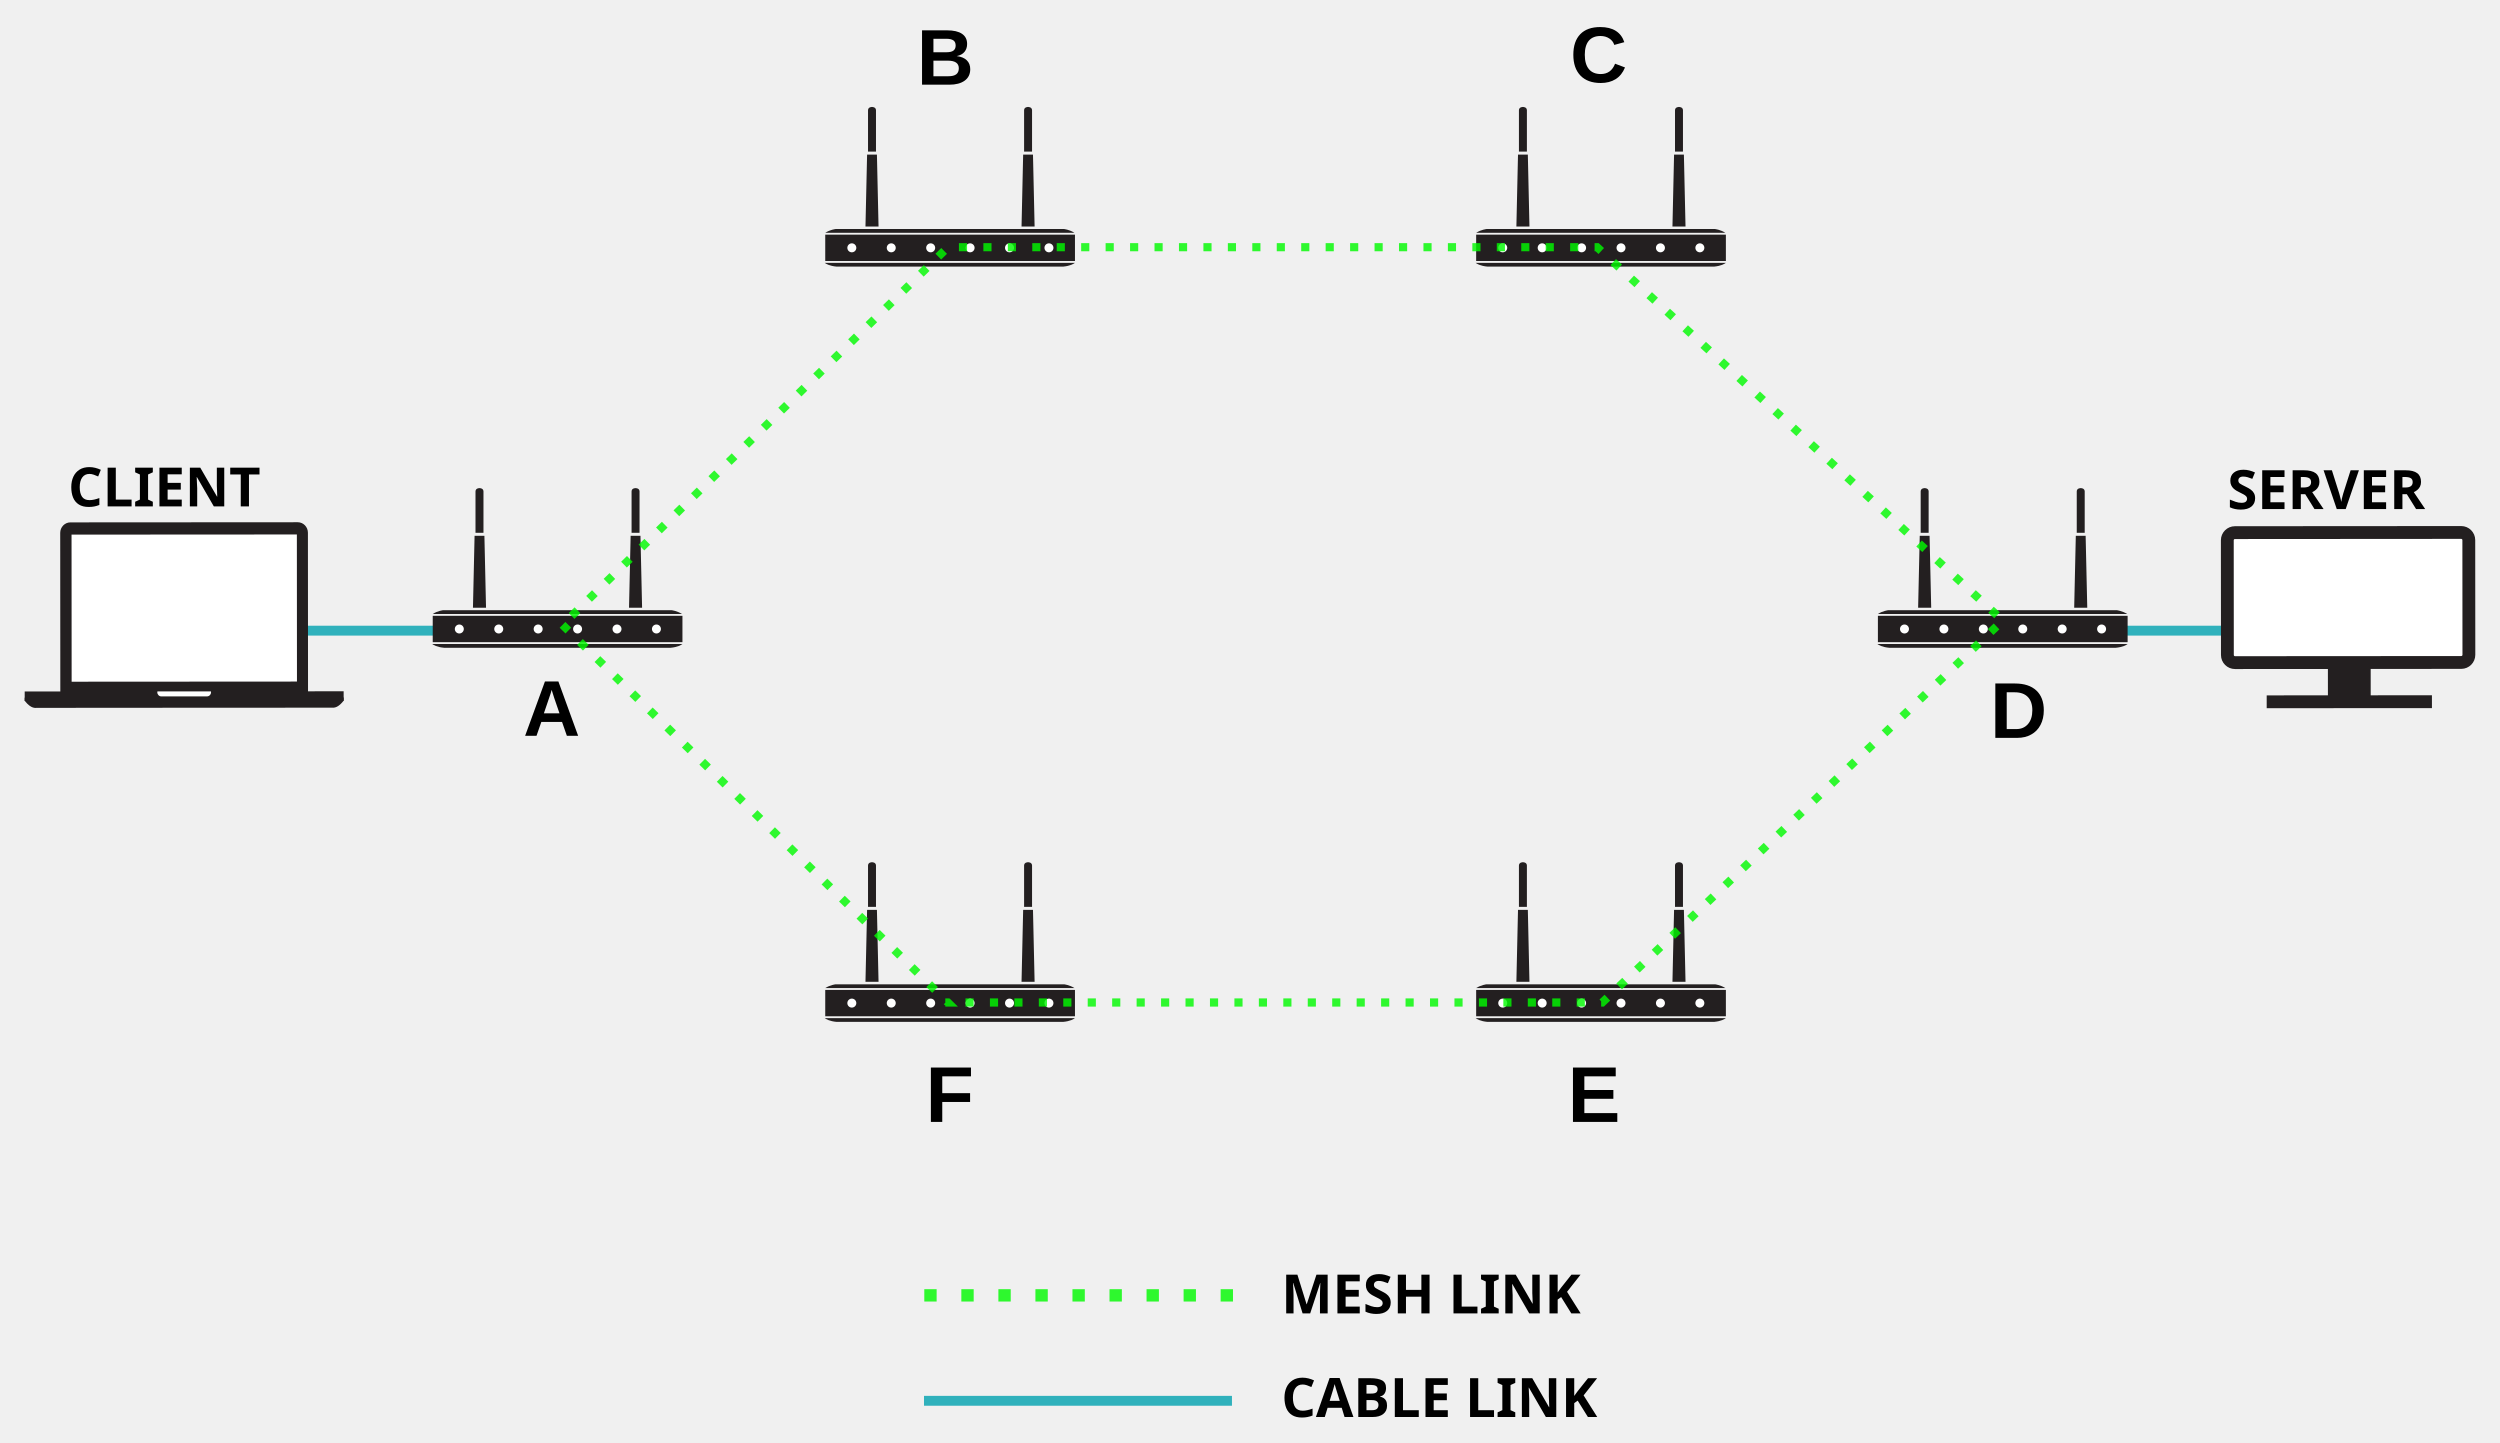
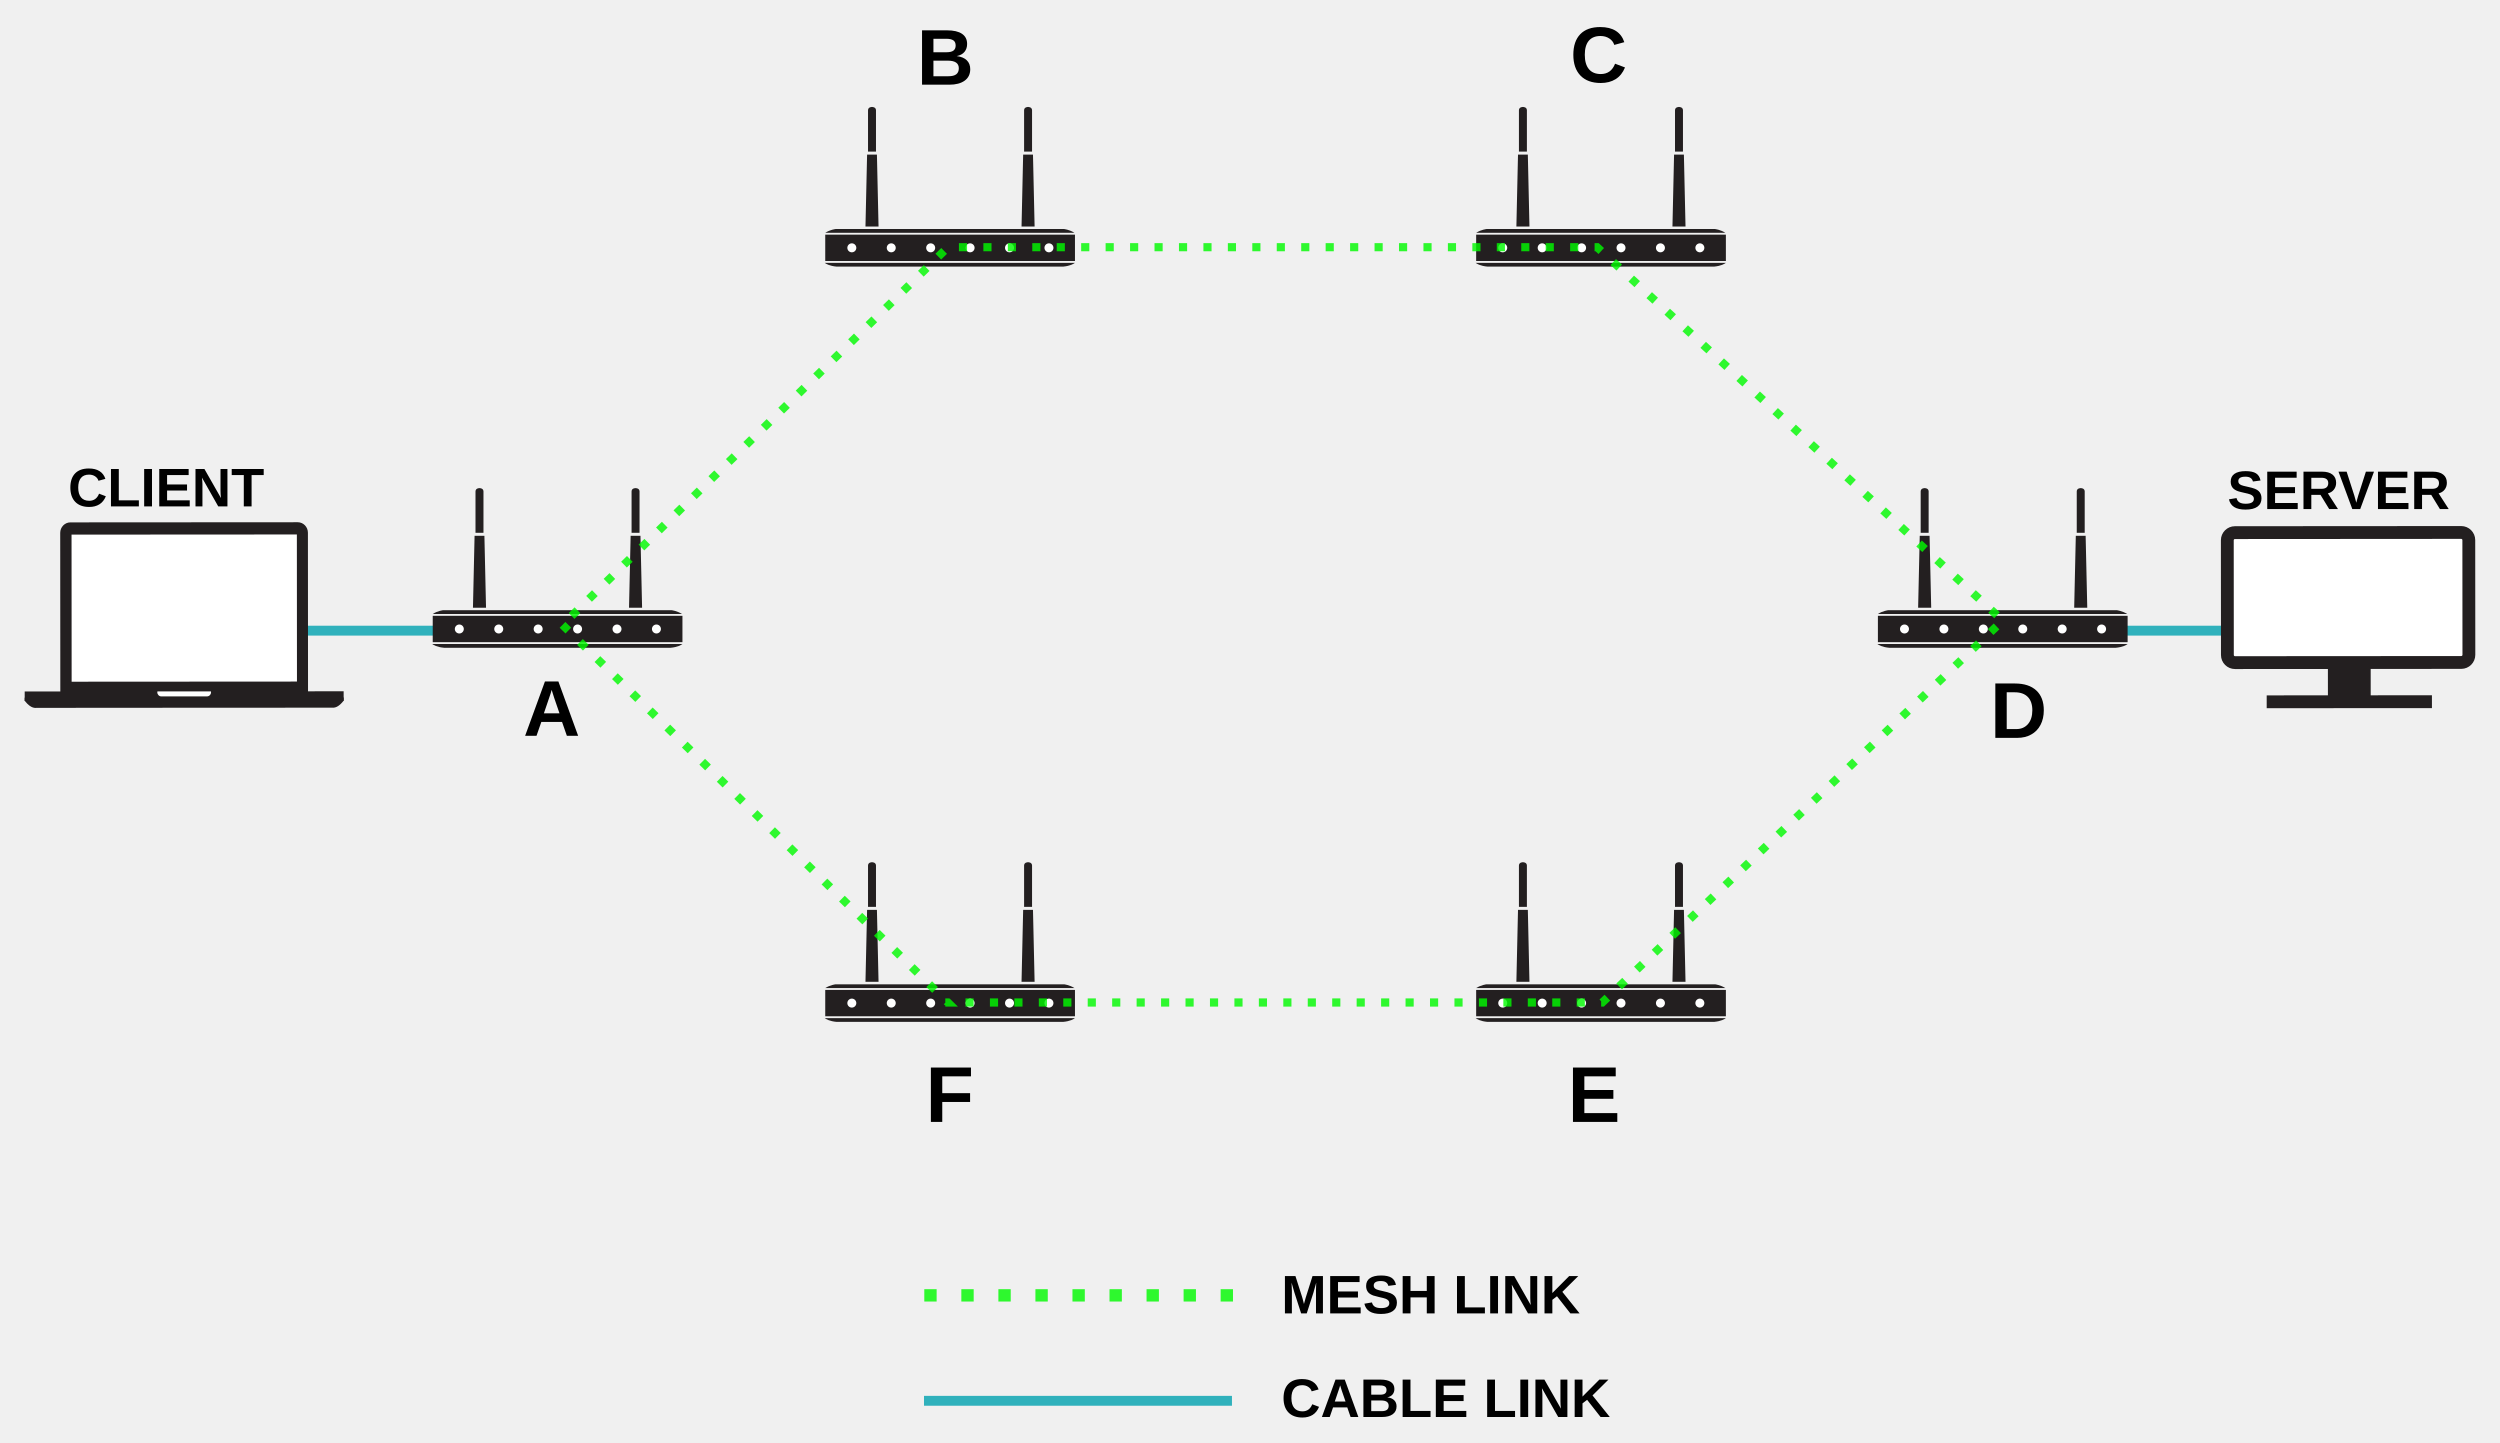
<svg xmlns="http://www.w3.org/2000/svg" width="1012.328" height="584.099" id="svg2" version="1.1">
  <defs id="defs4" />
  <g id="layer5" transform="translate(5.715936,-1.156242)" />
  <g id="layer4" transform="translate(5.715936,-1.156242)">
    <path style="opacity:0.8;fill:none;stroke:#00a1af;stroke-width:4;stroke-linecap:butt;stroke-linejoin:miter;stroke-miterlimit:4;stroke-opacity:1;stroke-dasharray:none;display:inline" d="m 115.581,256.53 60.338,0" id="path4888" />
    <path style="opacity:0.8;fill:none;stroke:#00a1af;stroke-width:4;stroke-linecap:butt;stroke-linejoin:miter;stroke-miterlimit:4;stroke-opacity:1;stroke-dasharray:none;display:inline" d="m 836.83,256.53 60.338,0" id="path4888-5" />
  </g>
  <g id="layer1" transform="translate(5.715936,-353.5184)" style="display:inline">
    <g id="g3016" transform="matrix(0.2349579,0,0,0.2349579,366.0481,257.4099)">
      <g id="g3112" transform="translate(-195.7797,0)">
        <path d="m 123.216,670.347 0,-71.429 c -0.179,-5.725 -6.869,-5.548 -6.869,-5.548 0,0 -6.684,-0.177 -6.862,5.548 l 0,71.429 13.731,0" style="fill:#231f20;fill-opacity:1;fill-rule:nonzero;stroke:none" id="path66" />
        <path d="m 107.884,675.508 -2.796,123.985 22.534,0 -2.797,-123.985 -16.94,0" style="fill:#231f20;fill-opacity:1;fill-rule:nonzero;stroke:none" id="path68" />
        <path d="m 392.184,670.347 0,-71.429 c -0.175,-5.725 -6.862,-5.548 -6.862,-5.548 0,0 -6.7,-0.177 -6.862,5.548 l 0,71.429 13.725,0" style="fill:#231f20;fill-opacity:1;fill-rule:nonzero;stroke:none" id="path70" />
        <path d="m 376.846,675.508 -2.788,123.985 22.525,0 -2.8,-123.985 -16.938,0" style="fill:#231f20;fill-opacity:1;fill-rule:nonzero;stroke:none" id="path72" />
        <path d="m 465.259,810.284 c -8.412,-5.494 -17.837,-6.518 -17.837,-6.518 l -393.825,0 c 0,0 -9.416,1.024 -17.831,6.518 l 429.494,0" style="fill:#231f20;fill-opacity:1;fill-rule:nonzero;stroke:none" id="path74" />
        <path d="m 34.877,862.024 c 2.106,1.637 8.195,5.428 20.599,6.524 l 390.07,0 c 12.4,-1.096 18.488,-4.886 20.587,-6.524 l -431.256,0" style="fill:#231f20;fill-opacity:1;fill-rule:nonzero;stroke:none" id="path76" />
        <path d="m 35.765,858.858 430.369,0 0,-45.414 -430.369,0 0,45.414 z" style="fill:#231f20;fill-opacity:1;fill-rule:nonzero;stroke:none" id="path78" />
        <path d="m 89.319,836.157 c 0,4.28 -3.462,7.744 -7.742,7.744 -4.28,0 -7.742,-3.464 -7.742,-7.744 0,-4.279 3.462,-7.749 7.742,-7.749 4.28,0 7.742,3.47 7.742,7.749" style="fill:#ffffff;fill-opacity:1;fill-rule:nonzero;stroke:none" id="path80" />
        <path d="m 157.271,836.157 c 0,4.28 -3.475,7.744 -7.75,7.744 -4.275,0 -7.737,-3.464 -7.737,-7.744 0,-4.279 3.462,-7.749 7.737,-7.749 4.275,0 7.75,3.47 7.75,7.749" style="fill:#ffffff;fill-opacity:1;fill-rule:nonzero;stroke:none" id="path82" />
        <path d="m 225.221,836.157 c 0,4.28 -3.475,7.744 -7.75,7.744 -4.275,0 -7.75,-3.464 -7.75,-7.744 0,-4.279 3.475,-7.749 7.75,-7.749 4.275,0 7.75,3.47 7.75,7.749" style="fill:#ffffff;fill-opacity:1;fill-rule:nonzero;stroke:none" id="path84" />
        <path d="m 293.159,836.157 c 0,4.28 -3.462,7.744 -7.75,7.744 -4.275,0 -7.737,-3.464 -7.737,-7.744 0,-4.279 3.462,-7.749 7.737,-7.749 4.287,0 7.75,3.47 7.75,7.749" style="fill:#ffffff;fill-opacity:1;fill-rule:nonzero;stroke:none" id="path86" />
        <path d="m 361.109,836.157 c 0,4.28 -3.475,7.744 -7.75,7.744 -4.275,0 -7.75,-3.464 -7.75,-7.744 0,-4.279 3.475,-7.749 7.75,-7.749 4.275,0 7.75,3.47 7.75,7.749" style="fill:#ffffff;fill-opacity:1;fill-rule:nonzero;stroke:none" id="path88" />
        <path d="m 429.046,836.157 c 0,4.28 -3.462,7.744 -7.75,7.744 -4.275,0 -7.737,-3.464 -7.737,-7.744 0,-4.279 3.462,-7.749 7.737,-7.749 4.287,0 7.75,3.47 7.75,7.749" style="fill:#ffffff;fill-opacity:1;fill-rule:nonzero;stroke:none" id="path90" />
      </g>
      <g transform="translate(926.0178,6.9419789e-6)" id="g3112-9">
        <path d="m 123.216,670.347 0,-71.429 c -0.179,-5.725 -6.869,-5.548 -6.869,-5.548 0,0 -6.684,-0.177 -6.862,5.548 l 0,71.429 13.731,0" style="fill:#231f20;fill-opacity:1;fill-rule:nonzero;stroke:none" id="path66-1" />
        <path d="m 107.884,675.508 -2.796,123.985 22.534,0 -2.797,-123.985 -16.94,0" style="fill:#231f20;fill-opacity:1;fill-rule:nonzero;stroke:none" id="path68-7" />
        <path d="m 392.184,670.347 0,-71.429 c -0.175,-5.725 -6.862,-5.548 -6.862,-5.548 0,0 -6.7,-0.177 -6.862,5.548 l 0,71.429 13.725,0" style="fill:#231f20;fill-opacity:1;fill-rule:nonzero;stroke:none" id="path70-2" />
        <path d="m 376.846,675.508 -2.788,123.985 22.525,0 -2.8,-123.985 -16.938,0" style="fill:#231f20;fill-opacity:1;fill-rule:nonzero;stroke:none" id="path72-5" />
        <path d="m 465.259,810.284 c -8.412,-5.494 -17.837,-6.518 -17.837,-6.518 l -393.825,0 c 0,0 -9.416,1.024 -17.831,6.518 l 429.494,0" style="fill:#231f20;fill-opacity:1;fill-rule:nonzero;stroke:none" id="path74-7" />
        <path d="m 34.877,862.024 c 2.106,1.637 8.195,5.428 20.599,6.524 l 390.07,0 c 12.4,-1.096 18.488,-4.886 20.587,-6.524 l -431.256,0" style="fill:#231f20;fill-opacity:1;fill-rule:nonzero;stroke:none" id="path76-0" />
        <path d="m 35.765,858.858 430.369,0 0,-45.414 -430.369,0 0,45.414 z" style="fill:#231f20;fill-opacity:1;fill-rule:nonzero;stroke:none" id="path78-4" />
        <path d="m 89.319,836.157 c 0,4.28 -3.462,7.744 -7.742,7.744 -4.28,0 -7.742,-3.464 -7.742,-7.744 0,-4.279 3.462,-7.749 7.742,-7.749 4.28,0 7.742,3.47 7.742,7.749" style="fill:#ffffff;fill-opacity:1;fill-rule:nonzero;stroke:none" id="path80-9" />
        <path d="m 157.271,836.157 c 0,4.28 -3.475,7.744 -7.75,7.744 -4.275,0 -7.737,-3.464 -7.737,-7.744 0,-4.279 3.462,-7.749 7.737,-7.749 4.275,0 7.75,3.47 7.75,7.749" style="fill:#ffffff;fill-opacity:1;fill-rule:nonzero;stroke:none" id="path82-8" />
        <path d="m 225.221,836.157 c 0,4.28 -3.475,7.744 -7.75,7.744 -4.275,0 -7.75,-3.464 -7.75,-7.744 0,-4.279 3.475,-7.749 7.75,-7.749 4.275,0 7.75,3.47 7.75,7.749" style="fill:#ffffff;fill-opacity:1;fill-rule:nonzero;stroke:none" id="path84-9" />
        <path d="m 293.159,836.157 c 0,4.28 -3.462,7.744 -7.75,7.744 -4.275,0 -7.737,-3.464 -7.737,-7.744 0,-4.279 3.462,-7.749 7.737,-7.749 4.287,0 7.75,3.47 7.75,7.749" style="fill:#ffffff;fill-opacity:1;fill-rule:nonzero;stroke:none" id="path86-2" />
        <path d="m 361.109,836.157 c 0,4.28 -3.475,7.744 -7.75,7.744 -4.275,0 -7.75,-3.464 -7.75,-7.744 0,-4.279 3.475,-7.749 7.75,-7.749 4.275,0 7.75,3.47 7.75,7.749" style="fill:#ffffff;fill-opacity:1;fill-rule:nonzero;stroke:none" id="path88-6" />
        <path d="m 429.046,836.157 c 0,4.28 -3.462,7.744 -7.75,7.744 -4.275,0 -7.737,-3.464 -7.737,-7.744 0,-4.279 3.462,-7.749 7.737,-7.749 4.287,0 7.75,3.47 7.75,7.749" style="fill:#ffffff;fill-opacity:1;fill-rule:nonzero;stroke:none" id="path90-1" />
      </g>
      <g id="g3112-7" transform="translate(-195.7797,1301.655)">
        <path d="m 123.216,670.347 0,-71.429 c -0.179,-5.725 -6.869,-5.548 -6.869,-5.548 0,0 -6.684,-0.177 -6.862,5.548 l 0,71.429 13.731,0" style="fill:#231f20;fill-opacity:1;fill-rule:nonzero;stroke:none" id="path66-2" />
        <path d="m 107.884,675.508 -2.796,123.985 22.534,0 -2.797,-123.985 -16.94,0" style="fill:#231f20;fill-opacity:1;fill-rule:nonzero;stroke:none" id="path68-2" />
        <path d="m 392.184,670.347 0,-71.429 c -0.175,-5.725 -6.862,-5.548 -6.862,-5.548 0,0 -6.7,-0.177 -6.862,5.548 l 0,71.429 13.725,0" style="fill:#231f20;fill-opacity:1;fill-rule:nonzero;stroke:none" id="path70-6" />
        <path d="m 376.846,675.508 -2.788,123.985 22.525,0 -2.8,-123.985 -16.938,0" style="fill:#231f20;fill-opacity:1;fill-rule:nonzero;stroke:none" id="path72-56" />
        <path d="m 465.259,810.284 c -8.412,-5.494 -17.837,-6.518 -17.837,-6.518 l -393.825,0 c 0,0 -9.416,1.024 -17.831,6.518 l 429.494,0" style="fill:#231f20;fill-opacity:1;fill-rule:nonzero;stroke:none" id="path74-3" />
        <path d="m 34.877,862.024 c 2.106,1.637 8.195,5.428 20.599,6.524 l 390.07,0 c 12.4,-1.096 18.488,-4.886 20.587,-6.524 l -431.256,0" style="fill:#231f20;fill-opacity:1;fill-rule:nonzero;stroke:none" id="path76-3" />
        <path d="m 35.765,858.858 430.369,0 0,-45.414 -430.369,0 0,45.414 z" style="fill:#231f20;fill-opacity:1;fill-rule:nonzero;stroke:none" id="path78-6" />
        <path d="m 89.319,836.157 c 0,4.28 -3.462,7.744 -7.742,7.744 -4.28,0 -7.742,-3.464 -7.742,-7.744 0,-4.279 3.462,-7.749 7.742,-7.749 4.28,0 7.742,3.47 7.742,7.749" style="fill:#ffffff;fill-opacity:1;fill-rule:nonzero;stroke:none" id="path80-4" />
        <path d="m 157.271,836.157 c 0,4.28 -3.475,7.744 -7.75,7.744 -4.275,0 -7.737,-3.464 -7.737,-7.744 0,-4.279 3.462,-7.749 7.737,-7.749 4.275,0 7.75,3.47 7.75,7.749" style="fill:#ffffff;fill-opacity:1;fill-rule:nonzero;stroke:none" id="path82-6" />
        <path d="m 225.221,836.157 c 0,4.28 -3.475,7.744 -7.75,7.744 -4.275,0 -7.75,-3.464 -7.75,-7.744 0,-4.279 3.475,-7.749 7.75,-7.749 4.275,0 7.75,3.47 7.75,7.749" style="fill:#ffffff;fill-opacity:1;fill-rule:nonzero;stroke:none" id="path84-8" />
        <path d="m 293.159,836.157 c 0,4.28 -3.462,7.744 -7.75,7.744 -4.275,0 -7.737,-3.464 -7.737,-7.744 0,-4.279 3.462,-7.749 7.737,-7.749 4.287,0 7.75,3.47 7.75,7.749" style="fill:#ffffff;fill-opacity:1;fill-rule:nonzero;stroke:none" id="path86-6" />
        <path d="m 361.109,836.157 c 0,4.28 -3.475,7.744 -7.75,7.744 -4.275,0 -7.75,-3.464 -7.75,-7.744 0,-4.279 3.475,-7.749 7.75,-7.749 4.275,0 7.75,3.47 7.75,7.749" style="fill:#ffffff;fill-opacity:1;fill-rule:nonzero;stroke:none" id="path88-2" />
        <path d="m 429.046,836.157 c 0,4.28 -3.462,7.744 -7.75,7.744 -4.275,0 -7.737,-3.464 -7.737,-7.744 0,-4.279 3.462,-7.749 7.737,-7.749 4.287,0 7.75,3.47 7.75,7.749" style="fill:#ffffff;fill-opacity:1;fill-rule:nonzero;stroke:none" id="path90-8" />
      </g>
      <g transform="translate(926.0178,1301.655)" id="g3112-9-3">
        <path d="m 123.216,670.347 0,-71.429 c -0.179,-5.725 -6.869,-5.548 -6.869,-5.548 0,0 -6.684,-0.177 -6.862,5.548 l 0,71.429 13.731,0" style="fill:#231f20;fill-opacity:1;fill-rule:nonzero;stroke:none" id="path66-1-3" />
        <path d="m 107.884,675.508 -2.796,123.985 22.534,0 -2.797,-123.985 -16.94,0" style="fill:#231f20;fill-opacity:1;fill-rule:nonzero;stroke:none" id="path68-7-3" />
        <path d="m 392.184,670.347 0,-71.429 c -0.175,-5.725 -6.862,-5.548 -6.862,-5.548 0,0 -6.7,-0.177 -6.862,5.548 l 0,71.429 13.725,0" style="fill:#231f20;fill-opacity:1;fill-rule:nonzero;stroke:none" id="path70-2-3" />
        <path d="m 376.846,675.508 -2.788,123.985 22.525,0 -2.8,-123.985 -16.938,0" style="fill:#231f20;fill-opacity:1;fill-rule:nonzero;stroke:none" id="path72-5-1" />
        <path d="m 465.259,810.284 c -8.412,-5.494 -17.837,-6.518 -17.837,-6.518 l -393.825,0 c 0,0 -9.416,1.024 -17.831,6.518 l 429.494,0" style="fill:#231f20;fill-opacity:1;fill-rule:nonzero;stroke:none" id="path74-7-5" />
        <path d="m 34.877,862.024 c 2.106,1.637 8.195,5.428 20.599,6.524 l 390.07,0 c 12.4,-1.096 18.488,-4.886 20.587,-6.524 l -431.256,0" style="fill:#231f20;fill-opacity:1;fill-rule:nonzero;stroke:none" id="path76-0-8" />
        <path d="m 35.765,858.858 430.369,0 0,-45.414 -430.369,0 0,45.414 z" style="fill:#231f20;fill-opacity:1;fill-rule:nonzero;stroke:none" id="path78-4-3" />
        <path d="m 89.319,836.157 c 0,4.28 -3.462,7.744 -7.742,7.744 -4.28,0 -7.742,-3.464 -7.742,-7.744 0,-4.279 3.462,-7.749 7.742,-7.749 4.28,0 7.742,3.47 7.742,7.749" style="fill:#ffffff;fill-opacity:1;fill-rule:nonzero;stroke:none" id="path80-9-2" />
        <path d="m 157.271,836.157 c 0,4.28 -3.475,7.744 -7.75,7.744 -4.275,0 -7.737,-3.464 -7.737,-7.744 0,-4.279 3.462,-7.749 7.737,-7.749 4.275,0 7.75,3.47 7.75,7.749" style="fill:#ffffff;fill-opacity:1;fill-rule:nonzero;stroke:none" id="path82-8-3" />
        <path d="m 225.221,836.157 c 0,4.28 -3.475,7.744 -7.75,7.744 -4.275,0 -7.75,-3.464 -7.75,-7.744 0,-4.279 3.475,-7.749 7.75,-7.749 4.275,0 7.75,3.47 7.75,7.749" style="fill:#ffffff;fill-opacity:1;fill-rule:nonzero;stroke:none" id="path84-9-3" />
        <path d="m 293.159,836.157 c 0,4.28 -3.462,7.744 -7.75,7.744 -4.275,0 -7.737,-3.464 -7.737,-7.744 0,-4.279 3.462,-7.749 7.737,-7.749 4.287,0 7.75,3.47 7.75,7.749" style="fill:#ffffff;fill-opacity:1;fill-rule:nonzero;stroke:none" id="path86-2-4" />
        <path d="m 361.109,836.157 c 0,4.28 -3.475,7.744 -7.75,7.744 -4.275,0 -7.75,-3.464 -7.75,-7.744 0,-4.279 3.475,-7.749 7.75,-7.749 4.275,0 7.75,3.47 7.75,7.749" style="fill:#ffffff;fill-opacity:1;fill-rule:nonzero;stroke:none" id="path88-6-7" />
        <path d="m 429.046,836.157 c 0,4.28 -3.462,7.744 -7.75,7.744 -4.275,0 -7.737,-3.464 -7.737,-7.744 0,-4.279 3.462,-7.749 7.737,-7.749 4.287,0 7.75,3.47 7.75,7.749" style="fill:#ffffff;fill-opacity:1;fill-rule:nonzero;stroke:none" id="path90-1-7" />
      </g>
      <g transform="translate(1618.387,656.9114)" id="g3112-9-3-0">
        <path d="m 123.216,670.347 0,-71.429 c -0.179,-5.725 -6.869,-5.548 -6.869,-5.548 0,0 -6.684,-0.177 -6.862,5.548 l 0,71.429 13.731,0" style="fill:#231f20;fill-opacity:1;fill-rule:nonzero;stroke:none" id="path66-1-3-4" />
        <path d="m 107.884,675.508 -2.796,123.985 22.534,0 -2.797,-123.985 -16.94,0" style="fill:#231f20;fill-opacity:1;fill-rule:nonzero;stroke:none" id="path68-7-3-7" />
        <path d="m 392.184,670.347 0,-71.429 c -0.175,-5.725 -6.862,-5.548 -6.862,-5.548 0,0 -6.7,-0.177 -6.862,5.548 l 0,71.429 13.725,0" style="fill:#231f20;fill-opacity:1;fill-rule:nonzero;stroke:none" id="path70-2-3-2" />
        <path d="m 376.846,675.508 -2.788,123.985 22.525,0 -2.8,-123.985 -16.938,0" style="fill:#231f20;fill-opacity:1;fill-rule:nonzero;stroke:none" id="path72-5-1-6" />
        <path d="m 465.259,810.284 c -8.412,-5.494 -17.837,-6.518 -17.837,-6.518 l -393.825,0 c 0,0 -9.416,1.024 -17.831,6.518 l 429.494,0" style="fill:#231f20;fill-opacity:1;fill-rule:nonzero;stroke:none" id="path74-7-5-3" />
        <path d="m 34.877,862.024 c 2.106,1.637 8.195,5.428 20.599,6.524 l 390.07,0 c 12.4,-1.096 18.488,-4.886 20.587,-6.524 l -431.256,0" style="fill:#231f20;fill-opacity:1;fill-rule:nonzero;stroke:none" id="path76-0-8-8" />
        <path d="m 35.765,858.858 430.369,0 0,-45.414 -430.369,0 0,45.414 z" style="fill:#231f20;fill-opacity:1;fill-rule:nonzero;stroke:none" id="path78-4-3-4" />
        <path d="m 89.319,836.157 c 0,4.28 -3.462,7.744 -7.742,7.744 -4.28,0 -7.742,-3.464 -7.742,-7.744 0,-4.279 3.462,-7.749 7.742,-7.749 4.28,0 7.742,3.47 7.742,7.749" style="fill:#ffffff;fill-opacity:1;fill-rule:nonzero;stroke:none" id="path80-9-2-9" />
        <path d="m 157.271,836.157 c 0,4.28 -3.475,7.744 -7.75,7.744 -4.275,0 -7.737,-3.464 -7.737,-7.744 0,-4.279 3.462,-7.749 7.737,-7.749 4.275,0 7.75,3.47 7.75,7.749" style="fill:#ffffff;fill-opacity:1;fill-rule:nonzero;stroke:none" id="path82-8-3-1" />
        <path d="m 225.221,836.157 c 0,4.28 -3.475,7.744 -7.75,7.744 -4.275,0 -7.75,-3.464 -7.75,-7.744 0,-4.279 3.475,-7.749 7.75,-7.749 4.275,0 7.75,3.47 7.75,7.749" style="fill:#ffffff;fill-opacity:1;fill-rule:nonzero;stroke:none" id="path84-9-3-2" />
        <path d="m 293.159,836.157 c 0,4.28 -3.462,7.744 -7.75,7.744 -4.275,0 -7.737,-3.464 -7.737,-7.744 0,-4.279 3.462,-7.749 7.737,-7.749 4.287,0 7.75,3.47 7.75,7.749" style="fill:#ffffff;fill-opacity:1;fill-rule:nonzero;stroke:none" id="path86-2-4-3" />
        <path d="m 361.109,836.157 c 0,4.28 -3.475,7.744 -7.75,7.744 -4.275,0 -7.75,-3.464 -7.75,-7.744 0,-4.279 3.475,-7.749 7.75,-7.749 4.275,0 7.75,3.47 7.75,7.749" style="fill:#ffffff;fill-opacity:1;fill-rule:nonzero;stroke:none" id="path88-6-7-9" />
        <path d="m 429.046,836.157 c 0,4.28 -3.462,7.744 -7.75,7.744 -4.275,0 -7.737,-3.464 -7.737,-7.744 0,-4.279 3.462,-7.749 7.737,-7.749 4.287,0 7.75,3.47 7.75,7.749" style="fill:#ffffff;fill-opacity:1;fill-rule:nonzero;stroke:none" id="path90-1-7-1" />
      </g>
      <g transform="translate(-872.2492,656.9114)" id="g3112-9-3-0-9">
        <path d="m 123.216,670.347 0,-71.429 c -0.179,-5.725 -6.869,-5.548 -6.869,-5.548 0,0 -6.684,-0.177 -6.862,5.548 l 0,71.429 13.731,0" style="fill:#231f20;fill-opacity:1;fill-rule:nonzero;stroke:none" id="path66-1-3-4-2" />
        <path d="m 107.884,675.508 -2.796,123.985 22.534,0 -2.797,-123.985 -16.94,0" style="fill:#231f20;fill-opacity:1;fill-rule:nonzero;stroke:none" id="path68-7-3-7-4" />
        <path d="m 392.184,670.347 0,-71.429 c -0.175,-5.725 -6.862,-5.548 -6.862,-5.548 0,0 -6.7,-0.177 -6.862,5.548 l 0,71.429 13.725,0" style="fill:#231f20;fill-opacity:1;fill-rule:nonzero;stroke:none" id="path70-2-3-2-9" />
        <path d="m 376.846,675.508 -2.788,123.985 22.525,0 -2.8,-123.985 -16.938,0" style="fill:#231f20;fill-opacity:1;fill-rule:nonzero;stroke:none" id="path72-5-1-6-6" />
        <path d="m 465.259,810.284 c -8.412,-5.494 -17.837,-6.518 -17.837,-6.518 l -393.825,0 c 0,0 -9.416,1.024 -17.831,6.518 l 429.494,0" style="fill:#231f20;fill-opacity:1;fill-rule:nonzero;stroke:none" id="path74-7-5-3-1" />
        <path d="m 34.877,862.024 c 2.106,1.637 8.195,5.428 20.599,6.524 l 390.07,0 c 12.4,-1.096 18.488,-4.886 20.587,-6.524 l -431.256,0" style="fill:#231f20;fill-opacity:1;fill-rule:nonzero;stroke:none" id="path76-0-8-8-3" />
        <path d="m 35.765,858.858 430.369,0 0,-45.414 -430.369,0 0,45.414 z" style="fill:#231f20;fill-opacity:1;fill-rule:nonzero;stroke:none" id="path78-4-3-4-3" />
        <path d="m 89.319,836.157 c 0,4.28 -3.462,7.744 -7.742,7.744 -4.28,0 -7.742,-3.464 -7.742,-7.744 0,-4.279 3.462,-7.749 7.742,-7.749 4.28,0 7.742,3.47 7.742,7.749" style="fill:#ffffff;fill-opacity:1;fill-rule:nonzero;stroke:none" id="path80-9-2-9-7" />
        <path d="m 157.271,836.157 c 0,4.28 -3.475,7.744 -7.75,7.744 -4.275,0 -7.737,-3.464 -7.737,-7.744 0,-4.279 3.462,-7.749 7.737,-7.749 4.275,0 7.75,3.47 7.75,7.749" style="fill:#ffffff;fill-opacity:1;fill-rule:nonzero;stroke:none" id="path82-8-3-1-3" />
        <path d="m 225.221,836.157 c 0,4.28 -3.475,7.744 -7.75,7.744 -4.275,0 -7.75,-3.464 -7.75,-7.744 0,-4.279 3.475,-7.749 7.75,-7.749 4.275,0 7.75,3.47 7.75,7.749" style="fill:#ffffff;fill-opacity:1;fill-rule:nonzero;stroke:none" id="path84-9-3-2-9" />
        <path d="m 293.159,836.157 c 0,4.28 -3.462,7.744 -7.75,7.744 -4.275,0 -7.737,-3.464 -7.737,-7.744 0,-4.279 3.462,-7.749 7.737,-7.749 4.287,0 7.75,3.47 7.75,7.749" style="fill:#ffffff;fill-opacity:1;fill-rule:nonzero;stroke:none" id="path86-2-4-3-6" />
        <path d="m 361.109,836.157 c 0,4.28 -3.475,7.744 -7.75,7.744 -4.275,0 -7.75,-3.464 -7.75,-7.744 0,-4.279 3.475,-7.749 7.75,-7.749 4.275,0 7.75,3.47 7.75,7.749" style="fill:#ffffff;fill-opacity:1;fill-rule:nonzero;stroke:none" id="path88-6-7-9-4" />
        <path d="m 429.046,836.157 c 0,4.28 -3.462,7.744 -7.75,7.744 -4.275,0 -7.737,-3.464 -7.737,-7.744 0,-4.279 3.462,-7.749 7.737,-7.749 4.287,0 7.75,3.47 7.75,7.749" style="fill:#ffffff;fill-opacity:1;fill-rule:nonzero;stroke:none" id="path90-1-7-1-2" />
      </g>
    </g>
  </g>
  <g id="layer2" style="display:inline" transform="translate(5.715936,-1.156242)">
    <path style="opacity:0.806;fill:none;stroke:#00fa00;stroke-width:3.3;stroke-linecap:butt;stroke-linejoin:miter;stroke-miterlimit:4;stroke-opacity:1;stroke-dasharray:3.3, 6.6;stroke-dashoffset:0" d="m 222.059,254.181 156.059,152.917 -1.047,0 266.034,0 162.144,-154.672 -164.239,-151.163 -262.892,0 z" id="path3625" />
-     <text xml:space="preserve" style="font-size:32px;font-style:normal;font-weight:bold;line-height:125%;letter-spacing:0px;word-spacing:0px;fill:#000000;fill-opacity:1;stroke:none;font-family:Sans;-inkscape-font-specification:Sans Bold" x="206.125" y="299.113" id="text4419">
+     <text xml:space="preserve" style="font-size:32px;font-style:normal;font-weight:bold;line-height:125%;letter-spacing:0px;word-spacing:0px;fill:#000000;fill-opacity:1;stroke:none;font-family:Arial;-inkscape-font-specification:Arial Bold" x="206.125" y="299.113" id="text4419">
      <tspan id="tspan4421" x="206.125" y="299.113" style="font-size:32px;font-style:normal;font-variant:normal;font-weight:bold;font-stretch:normal;font-family:Arial;-inkscape-font-specification:Arial Bold">A</tspan>
    </text>
-     <text xml:space="preserve" style="font-size:32px;font-style:normal;font-weight:bold;line-height:125%;letter-spacing:0px;word-spacing:0px;fill:#000000;fill-opacity:1;stroke:none;font-family:Sans;-inkscape-font-specification:Sans Bold" x="365.508" y="35.453" id="text4419-1">
+     <text xml:space="preserve" style="font-size:32px;font-style:normal;font-weight:bold;line-height:125%;letter-spacing:0px;word-spacing:0px;fill:#000000;fill-opacity:1;stroke:none;font-family:Arial;-inkscape-font-specification:Arial Bold" x="365.508" y="35.453" id="text4419-1">
      <tspan id="tspan4421-6" x="365.508" y="35.453" style="font-size:32px;font-style:normal;font-variant:normal;font-weight:bold;font-stretch:normal;font-family:Arial;-inkscape-font-specification:Arial Bold">B</tspan>
    </text>
-     <text xml:space="preserve" style="font-size:32px;font-style:normal;font-weight:bold;line-height:125%;letter-spacing:0px;word-spacing:0px;fill:#000000;fill-opacity:1;stroke:none;font-family:Sans;-inkscape-font-specification:Sans Bold" x="630.062" y="34.453" id="text4419-1-3">
+     <text xml:space="preserve" style="font-size:32px;font-style:normal;font-weight:bold;line-height:125%;letter-spacing:0px;word-spacing:0px;fill:#000000;fill-opacity:1;stroke:none;font-family:Arial;-inkscape-font-specification:Arial Bold" x="630.062" y="34.453" id="text4419-1-3">
      <tspan id="tspan4421-6-2" x="630.062" y="34.453" style="font-size:32px;font-style:normal;font-variant:normal;font-weight:bold;font-stretch:normal;font-family:Arial;-inkscape-font-specification:Arial Bold">C</tspan>
    </text>
-     <text xml:space="preserve" style="font-size:32px;font-style:normal;font-weight:bold;line-height:125%;letter-spacing:0px;word-spacing:0px;fill:#000000;fill-opacity:1;stroke:none;font-family:Sans;-inkscape-font-specification:Sans Bold" x="629.086" y="455.453" id="text4419-1-3-0-7">
+     <text xml:space="preserve" style="font-size:32px;font-style:normal;font-weight:bold;line-height:125%;letter-spacing:0px;word-spacing:0px;fill:#000000;fill-opacity:1;stroke:none;font-family:Arial;-inkscape-font-specification:Arial Bold" x="629.086" y="455.453" id="text4419-1-3-0-7">
      <tspan id="tspan4421-6-2-4-7" x="629.086" y="455.453" style="font-size:32px;font-style:normal;font-variant:normal;font-weight:bold;font-stretch:normal;font-family:Arial;-inkscape-font-specification:Arial Bold">E</tspan>
    </text>
-     <text xml:space="preserve" style="font-size:32px;font-style:normal;font-weight:bold;line-height:125%;letter-spacing:0px;word-spacing:0px;fill:#000000;fill-opacity:1;stroke:none;font-family:Sans;-inkscape-font-specification:Sans Bold" x="800.118" y="299.941" id="text4419-10">
+     <text xml:space="preserve" style="font-size:32px;font-style:normal;font-weight:bold;line-height:125%;letter-spacing:0px;word-spacing:0px;fill:#000000;fill-opacity:1;stroke:none;font-family:Arial;-inkscape-font-specification:Arial Bold" x="800.118" y="299.941" id="text4419-10">
      <tspan id="tspan4421-7" x="800.118" y="299.941" style="font-size:32px;font-style:normal;font-variant:normal;font-weight:bold;font-stretch:normal;font-family:Arial;-inkscape-font-specification:Arial Bold">D</tspan>
    </text>
-     <text xml:space="preserve" style="font-size:32px;font-style:normal;font-weight:bold;line-height:125%;letter-spacing:0px;word-spacing:0px;fill:#000000;fill-opacity:1;stroke:none;font-family:Sans;-inkscape-font-specification:Sans Bold" x="369.086" y="455.453" id="text4419-1-3-0-7-2">
+     <text xml:space="preserve" style="font-size:32px;font-style:normal;font-weight:bold;line-height:125%;letter-spacing:0px;word-spacing:0px;fill:#000000;fill-opacity:1;stroke:none;font-family:Arial;-inkscape-font-specification:Arial Bold" x="369.086" y="455.453" id="text4419-1-3-0-7-2">
      <tspan id="tspan4421-6-2-4-7-6" x="369.086" y="455.453" style="font-size:32px;font-style:normal;font-variant:normal;font-weight:bold;font-stretch:normal;font-family:Arial;-inkscape-font-specification:Arial Bold">F</tspan>
    </text>
    <g id="g5032" transform="translate(284.6045,-62.03602)">
      <path id="path4958" d="m 83.955,587.723 134.821,0" style="opacity:0.806;fill:none;stroke:#00fa00;stroke-width:5;stroke-linecap:butt;stroke-linejoin:miter;stroke-miterlimit:4;stroke-opacity:1;stroke-dasharray:5, 10;stroke-dashoffset:0" />
      <path id="path4888-2" d="m 83.838,630.42 124.703,0" style="opacity:0.8;fill:none;stroke:#00a1af;stroke-width:4;stroke-linecap:butt;stroke-linejoin:miter;stroke-miterlimit:4;stroke-opacity:1;stroke-dasharray:none;display:inline" />
-       <text id="text4964" y="595.039" x="228.519" style="font-size:30px;font-style:normal;font-variant:normal;font-weight:bold;font-stretch:normal;text-align:start;line-height:125%;letter-spacing:0px;word-spacing:0px;writing-mode:lr-tb;text-anchor:start;fill:#000000;fill-opacity:1;stroke:none;font-family:Sans;-inkscape-font-specification:Sans Bold" xml:space="preserve">
+       <text id="text4964" y="595.039" x="228.519" style="font-size:30px;font-style:normal;font-variant:normal;font-weight:bold;font-stretch:normal;text-align:start;line-height:125%;letter-spacing:0px;word-spacing:0px;writing-mode:lr-tb;text-anchor:start;fill:#000000;fill-opacity:1;stroke:none;font-family:Arial;-inkscape-font-specification:Arial Bold" xml:space="preserve">
        <tspan style="font-size:22px" y="595.039" x="228.519" id="tspan4966">MESH LINK</tspan>
      </text>
-       <text id="text4964-3" y="636.98" x="228.519" style="font-size:30px;font-style:normal;font-variant:normal;font-weight:bold;font-stretch:normal;text-align:start;line-height:125%;letter-spacing:0px;word-spacing:0px;writing-mode:lr-tb;text-anchor:start;fill:#000000;fill-opacity:1;stroke:none;display:inline;font-family:Sans;-inkscape-font-specification:Sans Bold" xml:space="preserve">
+       <text id="text4964-3" y="636.98" x="228.519" style="font-size:30px;font-style:normal;font-variant:normal;font-weight:bold;font-stretch:normal;text-align:start;line-height:125%;letter-spacing:0px;word-spacing:0px;writing-mode:lr-tb;text-anchor:start;fill:#000000;fill-opacity:1;stroke:none;display:inline;font-family:Arial;-inkscape-font-specification:Arial Bold" xml:space="preserve">
        <tspan style="font-size:22px" y="636.98" x="228.519" id="tspan4966-8">CABLE LINK</tspan>
      </text>
    </g>
  </g>
  <g id="layer3" style="display:inline" transform="translate(5.715936,-1.156242)">
    <g id="g4711" transform="translate(-800.1371,17.22035)">
      <g transform="matrix(0.2400874,0,0,0.2400874,631.5534,181.3812)" id="g4604">
        <path d="m 1197.879,343.798 c 0,9.791 -7.675,17.74 -17.15,17.744 l -383.435,0.261 c -9.475,0 -17.184,-7.94 -17.19,-17.725 l -0.177,-267.677 c -0.013,-9.784 7.696,-17.739 17.165,-17.745 l 383.425,-0.253 c 9.488,-0.009 17.188,7.94 17.188,17.731 l 0.175,267.664" style="fill:#231f20;fill-opacity:1;fill-rule:nonzero;stroke:none" id="path30" />
        <path d="m 720.033,354.274 0,5.464 0.19,0.009 c 10.649,13.751 18.219,11.751 20.361,11.745 l 248.495,-0.191 212.988,-0.106 39.487,-0.03 c 3.688,-0.459 9.363,-2.683 16.375,-11.777 l 0.037,0.006 0.013,-0.069 0,-5.401 -537.946,0.351" style="fill:#231f20;fill-opacity:1;fill-rule:nonzero;stroke:none" id="path32" />
        <path d="m 720.021,343.876 0.013,16.059 c 1.992,0.274 4.1,0.429 6.285,0.429 l 525.361,-0.34 c 2.212,-0.005 4.338,-0.163 6.3,-0.434 l -0.013,-16.064 -537.946,0.35" style="fill:#231f20;fill-opacity:1;fill-rule:nonzero;stroke:none" id="path34" />
        <path d="m 943.867,343.727 c -0.113,0.474 -0.188,0.959 -0.188,1.465 0.013,3.865 3.062,7.005 6.8,6.999 l 77.025,-0.048 c 3.763,0 6.8,-3.147 6.812,-6.999 0,-0.527 -0.062,-1.006 -0.188,-1.476 l -90.263,0.059" style="fill:#ffffff;fill-opacity:1;fill-rule:nonzero;stroke:none" id="path36" />
        <path d="m 799.033,79.294 0.16,248.089 380.036,-0.25 -0.163,-248.082 -380.034,0.244" style="fill:#ffffff;fill-opacity:1;fill-rule:nonzero;stroke:none" id="path38" />
      </g>
-       <text id="text4630" y="189" x="822" style="font-size:30px;font-style:normal;font-variant:normal;font-weight:bold;font-stretch:normal;text-align:start;line-height:125%;letter-spacing:0px;word-spacing:0px;writing-mode:lr-tb;text-anchor:start;fill:#000000;fill-opacity:1;stroke:none;font-family:Sans;-inkscape-font-specification:Sans Bold" xml:space="preserve">
-         <tspan style="font-size:22px;font-style:normal;font-variant:normal;font-weight:bold;font-stretch:normal;font-family:Sans;-inkscape-font-specification:Sans Bold" y="189" x="822" id="tspan4632">CLIENT</tspan>
+       <text id="text4630" y="189" x="822" style="font-size:30px;font-style:normal;font-variant:normal;font-weight:bold;font-stretch:normal;text-align:start;line-height:125%;letter-spacing:0px;word-spacing:0px;writing-mode:lr-tb;text-anchor:start;fill:#000000;fill-opacity:1;stroke:none;font-family:Arial;-inkscape-font-specification:Arial Bold" xml:space="preserve">
+         <tspan style="font-size:22px;font-style:normal;font-variant:normal;font-weight:bold;font-stretch:normal;font-family:Arial;-inkscape-font-specification:Arial Bold" y="189" x="822" id="tspan4632">CLIENT</tspan>
      </text>
    </g>
    <g id="g4740" transform="translate(812.2204,18.29142)">
      <g transform="matrix(0.2136276,0,0,0.2136276,-60.45078,125.3062)" id="g4624">
        <path d="m 947.85,661.204 -81.099,0.052 -0.05,-77.828 81.095,-0.06 0.054,77.835" style="fill:#231f20;fill-opacity:1;fill-rule:nonzero;stroke:none" id="path40" />
        <path d="m 1063.919,675.429 -313.216,0.212 -0.014,-24.325 313.213,-0.22 0.017,24.332" style="fill:#231f20;fill-opacity:1;fill-rule:nonzero;stroke:none" id="path42" />
        <path d="m 1131.78,585.507 c -0.01,3.024 -2.459,5.481 -5.482,5.481 l -443.916,0.316 c -3.034,0.006 -5.491,-2.453 -5.488,-5.476 l -0.167,-234.663 c -0.009,-3.035 2.443,-5.492 5.476,-5.492 l 443.922,-0.323 c 3.024,0 5.48,2.459 5.485,5.482 l 0.17,234.674" style="fill:#ffffff;fill-opacity:1;fill-rule:nonzero;stroke:none" id="path44" />
        <path d="m 690.475,354.982 c -1.246,-0.006 -2.27,1.029 -2.268,2.272 l 0.151,217.533 c 0.004,1.262 1.019,2.268 2.277,2.274 l 428.883,-0.304 c 1.256,0.006 2.271,-1.018 2.268,-2.272 l -0.154,-217.544 c 0.01,-1.245 -1.01,-2.263 -2.265,-2.269 l -428.892,0.31 z m 429.059,246.101 -428.883,0.309 c -14.663,0.006 -26.603,-11.909 -26.614,-26.587 l -0.154,-217.531 c -0.016,-14.665 11.907,-26.605 26.572,-26.611 l 428.897,-0.304 c 14.659,-0.018 26.599,11.904 26.611,26.564 l 0.154,217.544 c 0.016,14.678 -11.912,26.611 -26.584,26.617" style="fill:#231f20;fill-opacity:1;fill-rule:nonzero;stroke:none" id="path46" />
      </g>
-       <text id="text4630-4" y="189" x="84" style="font-size:30px;font-style:normal;font-variant:normal;font-weight:bold;font-stretch:normal;text-align:start;line-height:125%;letter-spacing:0px;word-spacing:0px;writing-mode:lr-tb;text-anchor:start;fill:#000000;fill-opacity:1;stroke:none;font-family:Sans;-inkscape-font-specification:Sans Bold" xml:space="preserve">
-         <tspan dx="0" style="font-size:22px;font-style:normal;font-variant:normal;font-weight:bold;font-stretch:normal;font-family:Sans;-inkscape-font-specification:Sans Bold" y="189" x="84" id="tspan4632-9">SERVER</tspan>
+       <text id="text4630-4" y="189" x="84" style="font-size:30px;font-style:normal;font-variant:normal;font-weight:bold;font-stretch:normal;text-align:start;line-height:125%;letter-spacing:0px;word-spacing:0px;writing-mode:lr-tb;text-anchor:start;fill:#000000;fill-opacity:1;stroke:none;font-family:Arial;-inkscape-font-specification:Arial Bold" xml:space="preserve">
+         <tspan dx="0" style="font-size:22px;font-style:normal;font-variant:normal;font-weight:bold;font-stretch:normal;font-family:Arial;-inkscape-font-specification:Arial Bold" y="189" x="84" id="tspan4632-9">SERVER</tspan>
      </text>
    </g>
  </g>
</svg>
